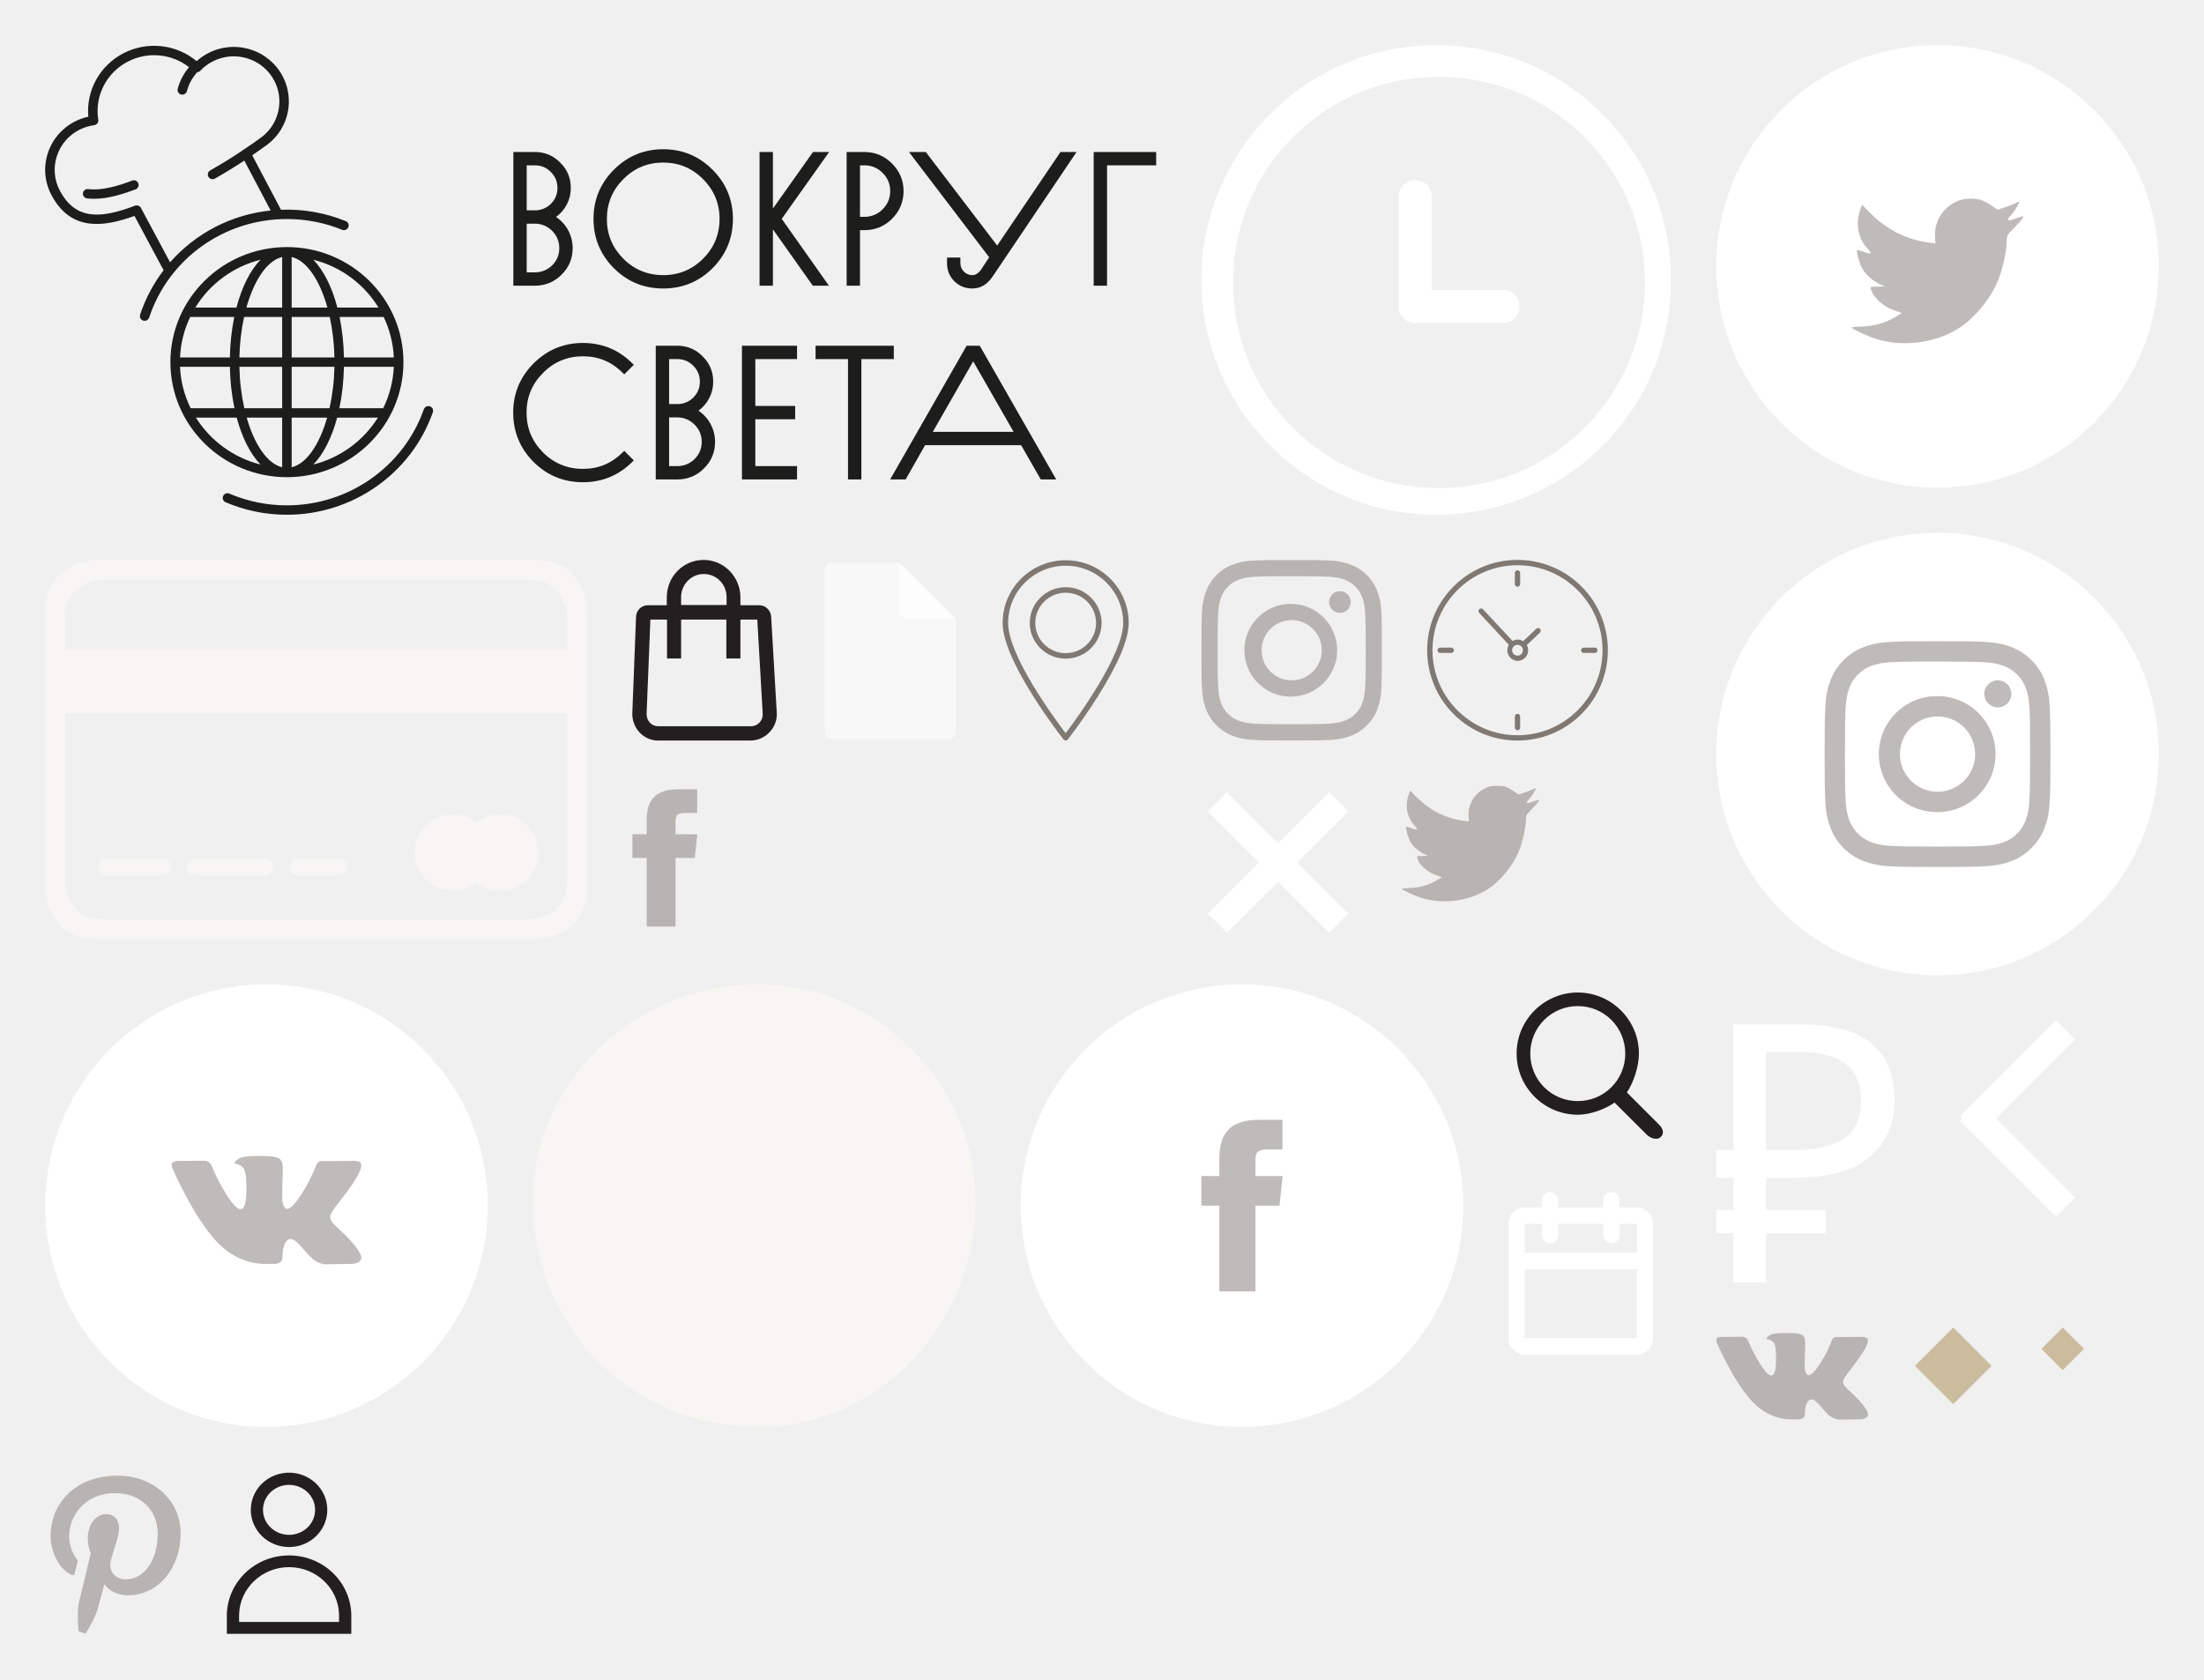
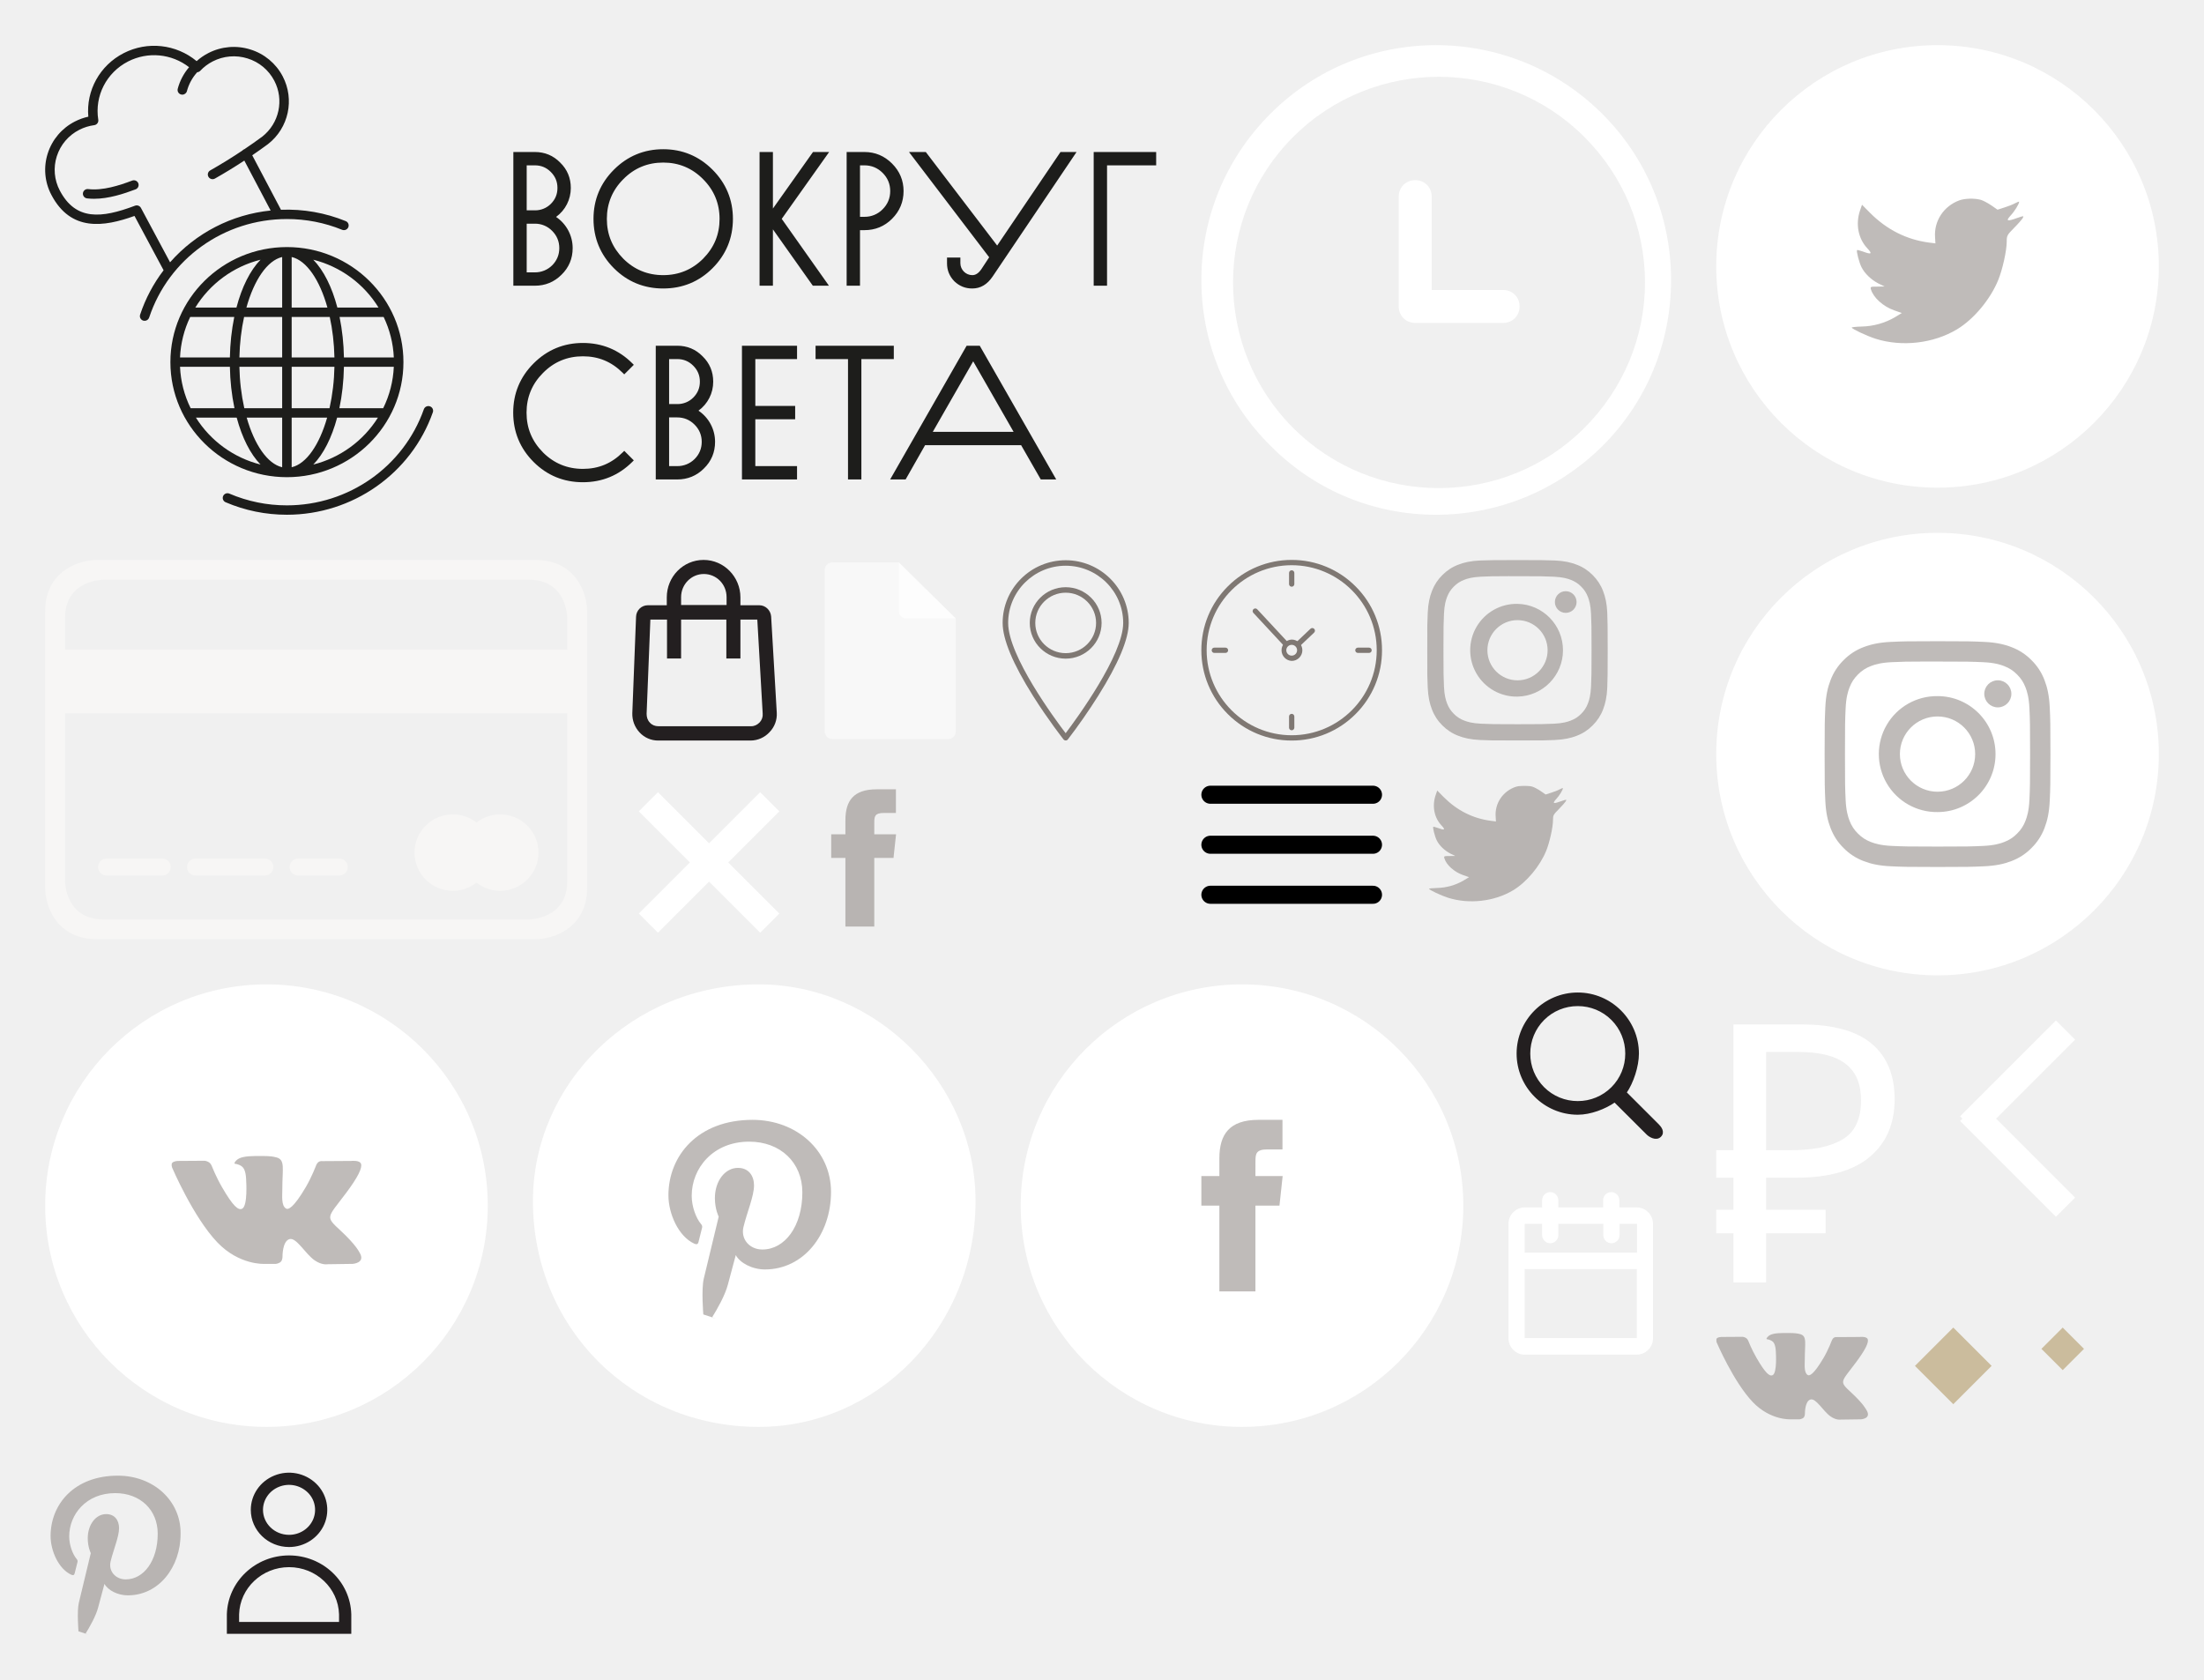
<svg xmlns="http://www.w3.org/2000/svg" xmlns:xlink="http://www.w3.org/1999/xlink" height="186" viewBox="0 0 244 186" width="244">
  <svg height="52" viewBox="0 0 123 52" width="123" x="5" y="5">
    <g fill="#1D1D1B" fill-rule="evenodd">
      <path d="M9.632 14.997c-1.424.539-3.266 1.133-4.866.94a.524.524 0 0 0-.586.452.521.521 0 0 0 .458.578c.254.031.512.045.772.045 1.606 0 3.274-.544 4.599-1.045a.518.518 0 0 0 .303-.67.527.527 0 0 0-.68-.3M16.689 41.244h4.515c.598 2.231 1.516 4.039 2.638 5.194a11.88 11.88 0 0 1-7.153-5.194zm7.153-17.486c-1.14 1.173-2.069 3.02-2.665 5.3h-4.556a11.88 11.88 0 0 1 7.221-5.3zm13.065 5.3H32.35c-.597-2.28-1.526-4.127-2.666-5.3a11.88 11.88 0 0 1 7.222 5.3zm-7.222 17.38c1.123-1.155 2.041-2.963 2.638-5.194h4.516a11.88 11.88 0 0 1-7.154 5.194zm-3.447-5.194v5.494c-1.635-.38-3.075-2.505-3.927-5.494h3.927zm-4.734-5.627h4.734v4.588h-4.192a23.216 23.216 0 0 1-.542-4.588zm4.734-5.52v4.481h-4.734c.033-1.588.216-3.105.518-4.481h4.216zm0-6.639v5.6H22.28c.848-3.046 2.304-5.216 3.958-5.6zm1.052 5.6v-5.6c1.654.384 3.11 2.554 3.958 5.6H27.29zm4.734 5.52H27.29v-4.481h4.216c.302 1.376.485 2.893.518 4.481zm-.807 6.666c-.852 2.99-2.292 5.114-3.927 5.494v-5.494h3.927zm-3.927-1.039v-4.588h4.734a23.222 23.222 0 0 1-.543 4.588H27.29zm10.131 0h-4.85c.298-1.408.474-2.954.505-4.588h5.522a11.502 11.502 0 0 1-1.177 4.588zm.05-10.11a11.502 11.502 0 0 1 1.127 4.483h-5.522a24.615 24.615 0 0 0-.482-4.481h4.86l.017-.002zm-21.415.002h4.878a24.607 24.607 0 0 0-.483 4.481h-5.52a11.501 11.501 0 0 1 1.125-4.481zm-1.126 5.52h5.521a24.52 24.52 0 0 0 .506 4.588h-4.85a11.504 11.504 0 0 1-1.177-4.588zm24.734-.52c0-7.024-5.787-12.739-12.9-12.739s-12.9 5.715-12.9 12.74 5.787 12.74 12.9 12.74 12.9-5.715 12.9-12.74z" />
      <path d="M42.595 39.993a.53.53 0 0 0-.67.32c-2.242 6.367-8.335 10.645-15.161 10.645a16.11 16.11 0 0 1-6.37-1.3.528.528 0 0 0-.692.27.517.517 0 0 0 .274.684c2.15.92 4.434 1.385 6.788 1.385 7.273 0 13.766-4.558 16.155-11.342a.518.518 0 0 0-.324-.662M13.828 24.044l-3.226-6.025a.534.534 0 0 0-.662-.239c-3.723 1.407-6.561 1.66-8.316-1.677a4.902 4.902 0 0 1-.334-3.805 4.974 4.974 0 0 1 2.488-2.923 5.069 5.069 0 0 1 1.653-.516.527.527 0 0 0 .352-.205.514.514 0 0 0 .097-.392c-.423-2.632.902-5.225 3.296-6.454a6.312 6.312 0 0 1 6.757.633 6.034 6.034 0 0 0-1.257 2.39.519.519 0 0 0 .51.65.525.525 0 0 0 .508-.39c.199-.758.581-1.468 1.105-2.055.01-.01.018-.024.027-.036a.527.527 0 0 0 .346-.163c.395-.423.859-.772 1.377-1.037a5.077 5.077 0 0 1 3.853-.33 5.003 5.003 0 0 1 2.96 2.458 4.95 4.95 0 0 1-1.333 6.203c-.636.473-1.295.932-1.964 1.383a.522.522 0 0 0-.24.162 56.533 56.533 0 0 1-3.553 2.194.516.516 0 0 0-.194.71.53.53 0 0 0 .717.192 57.746 57.746 0 0 0 3.253-1.99l2.915 5.528a17.125 17.125 0 0 0-11.135 5.734m12.936-4.791c2.11 0 4.166.4 6.109 1.191.27.11.576-.017.687-.282a.517.517 0 0 0-.286-.679 17.19 17.19 0 0 0-7.168-1.256l-3.182-6.033a54.598 54.598 0 0 0 1.748-1.24 5.987 5.987 0 0 0 1.624-7.505A6.045 6.045 0 0 0 22.72.479a6.134 6.134 0 0 0-4.655.398c-.472.242-.906.541-1.296.892A7.375 7.375 0 0 0 8.69.886C6.048 2.242 4.521 5.022 4.778 7.92a6.124 6.124 0 0 0-1.484.533 6.009 6.009 0 0 0-3.007 3.533 5.922 5.922 0 0 0 .404 4.597c2.153 4.096 5.813 3.547 9.198 2.327l3.222 6.017a16.844 16.844 0 0 0-2.599 4.914.518.518 0 0 0 .5.682.526.526 0 0 0 .5-.358c2.167-6.526 8.296-10.911 15.252-10.911" />
      <g>
        <path d="M54.211 18.29h-.902v-4.982h.902c.697 0 1.276.24 1.769.734.494.494.734 1.072.734 1.767 0 .696-.24 1.274-.73 1.765a2.448 2.448 0 0 1-1.773.716m0 6.87h-.902v-5.392h.902a2.62 2.62 0 0 1 1.913.794c.528.528.795 1.17.795 1.912 0 .74-.267 1.384-.792 1.908a2.677 2.677 0 0 1-1.916.777m2.35-6.138a3.943 3.943 0 0 0 1.632-3.212c0-1.104-.396-2.048-1.172-2.803-.76-.78-1.705-1.175-2.81-1.175h-2.38v14.806h2.38c1.152 0 2.145-.409 2.949-1.213.822-.799 1.238-1.792 1.238-2.95a4.156 4.156 0 0 0-1.836-3.453M62.184 19.234c0-1.707.613-3.185 1.823-4.394C65.21 13.62 66.695 13 68.423 13c1.727 0 3.212.62 4.416 1.842 1.209 1.207 1.822 2.684 1.822 4.392 0 1.725-.597 3.169-1.822 4.412-1.209 1.208-2.695 1.82-4.416 1.82-1.722 0-3.208-.612-4.416-1.818-1.226-1.246-1.823-2.69-1.823-4.414m6.239 7.71c2.132 0 3.967-.753 5.454-2.24 1.501-1.5 2.263-3.34 2.263-5.47 0-2.117-.762-3.95-2.263-5.45s-3.336-2.261-5.454-2.261-3.954.76-5.455 2.26c-1.502 1.5-2.263 3.334-2.263 5.45 0 2.131.761 3.972 2.263 5.472 1.487 1.486 3.322 2.24 5.455 2.24M86.771 26.637l-5.228-7.403 5.25-7.403h-1.787l-4.438 6.261v-6.261h-1.479v14.806h1.479v-6.24l4.418 6.24zM90.7 19.008h-.491v-5.7h.491c.783 0 1.461.282 2.016.836.555.555.837 1.233.837 2.014 0 .782-.282 1.46-.837 2.014a2.762 2.762 0 0 1-2.016.836m4.332-2.85c0-1.178-.43-2.204-1.278-3.051-.847-.847-1.874-1.276-3.054-1.276h-1.97v14.806h1.479v-6.152h.491c1.193 0 2.22-.422 3.054-1.255.848-.848 1.278-1.88 1.278-3.072M103.658 24.787c-.316.464-.641.68-1.024.68a1.33 1.33 0 0 1-1.313-1.312v-.636h-1.478v.636c0 .772.262 1.42.808 1.989.562.538 1.211.8 1.983.8.917 0 1.656-.435 2.261-1.33l9.288-13.783h-1.777l-7.012 10.358L97.56 11.92l-.067-.09H95.63l8.88 11.658-.853 1.299zM116.08 11.83v14.807h1.478V13.308h5.439v-1.477z" />
      </g>
      <g>
        <path d="M59.532 34.453c1.732 0 3.176.602 4.416 1.841l.16.16 1.06-1.058-.16-.16c-1.502-1.5-3.344-2.26-5.476-2.26-2.118 0-3.954.76-5.455 2.26-1.501 1.5-2.262 3.333-2.262 5.45 0 2.13.76 3.972 2.262 5.471 1.487 1.486 3.322 2.24 5.455 2.24 2.132 0 3.974-.76 5.475-2.26l.16-.16-1.059-1.058-.16.16c-1.24 1.238-2.684 1.84-4.416 1.84-1.722 0-3.208-.613-4.415-1.819-1.227-1.245-1.824-2.69-1.824-4.414 0-1.707.613-3.184 1.824-4.393 1.202-1.221 2.687-1.84 4.415-1.84M72.686 43.926c0 .74-.268 1.384-.793 1.908a2.678 2.678 0 0 1-1.916.778h-.902V41.22h.902c.742 0 1.385.267 1.913.795.528.527.796 1.17.796 1.911zm-3.611-4.183V34.76h.902c.697 0 1.275.24 1.769.733.494.494.735 1.072.735 1.768s-.24 1.274-.732 1.764a2.447 2.447 0 0 1-1.772.717h-.902zm3.253.73a3.943 3.943 0 0 0 1.63-3.211c0-1.104-.395-2.049-1.171-2.803-.76-.78-1.705-1.176-2.81-1.176h-2.38V48.09h2.38c1.153 0 2.145-.408 2.949-1.212.822-.8 1.238-1.792 1.238-2.95a4.156 4.156 0 0 0-1.836-3.454zM77.141 48.09h6.097v-1.478h-4.619v-5.187h4.412v-1.478H78.62v-5.186h4.619v-1.478H77.14zM93.951 33.283H85.29v1.478h3.591v13.328h1.48V34.761h3.59zM107.214 42.818h-8.947l4.474-7.808 4.473 7.808zm-3.747-9.535h-1.453L93.546 48.09h1.713l2.154-3.793h10.635l2.175 3.793h1.711l-8.402-14.692-.065-.114z" />
      </g>
    </g>
  </svg>
  <svg height="42" viewBox="0 0 60 42" width="60" x="5" y="62">
    <path d="M40.888 32.407c0 2.339 1.906 4.234 4.258 4.234.986 0 1.882-.346 2.604-.904a4.24 4.24 0 0 0 2.604.904c2.354 0 4.26-1.895 4.26-4.234 0-2.338-1.906-4.234-4.26-4.234-.985 0-1.881.346-2.604.905a4.234 4.234 0 0 0-2.604-.905c-2.352 0-4.258 1.897-4.258 4.234m-13.822 1.6c0 .52.423.941.946.941h4.544a.945.945 0 0 0 .947-.941c0-.52-.424-.941-.947-.941h-4.544a.943.943 0 0 0-.946.94m-11.361 0c0 .52.424.942.947.942h7.667a.945.945 0 0 0 .947-.941c0-.52-.424-.941-.947-.941h-7.667a.943.943 0 0 0-.947.94m-9.846 0c0 .52.424.942.948.942h6.152a.944.944 0 0 0 .947-.941c0-.52-.424-.941-.947-.941H6.807a.944.944 0 0 0-.948.94M57.804 6.444v3.494H2.195V6.443c0-4.185 4.109-4.254 4.282-4.256h47.046c4.21 0 4.28 4.084 4.281 4.256M2.195 35.557V16.994h55.61v18.563c0 4.185-4.11 4.254-4.285 4.255H6.477c-4.21 0-4.28-4.083-4.282-4.255M60 5.716C60 3.738 58.796 0 54.24 0H5.76C3.769 0 0 1.195 0 5.716v30.568C0 38.26 1.204 42 5.76 42h48.48c1.99 0 5.76-1.195 5.76-5.716V5.716z" fill-rule="nonzero" fill="#F7F6F5" />
  </svg>
  <svg height="52" viewBox="0 0 52 52" width="52" x="133" y="5">
    <g fill-rule="nonzero" fill="#FFF">
      <path d="M25.973 52c6.685 0 13.298-2.557 18.418-7.598C49.298 39.502 52 32.968 52 26.009c0-6.96-2.702-13.493-7.609-18.393-10.169-10.155-26.667-10.155-36.764 0-10.17 10.155-10.17 26.63 0 36.714C12.676 49.443 19.289 52 25.973 52zM10.167 10.161c8.879-8.877 23.353-8.877 32.232 0 4.328 4.327 6.715 10.072 6.715 16.114 0 6.043-2.387 11.787-6.715 16.114-8.879 8.877-23.353 8.877-32.232 0-8.879-8.878-8.879-23.35 0-32.228z" />
      <path d="M23.676 30.757h9.73c1.033 0 1.824-.79 1.824-1.825 0-1.033-.79-1.824-1.825-1.824H25.5V16.77c0-1.034-.79-1.824-1.824-1.824s-1.825.79-1.825 1.824v12.162c0 1.034.79 1.825 1.825 1.825z" />
    </g>
  </svg>
  <svg height="49" viewBox="0 0 49 49" width="49" x="5" y="109">
    <g fill="none" fill-rule="evenodd">
      <path d="M0 24.5C0 10.969 10.969 0 24.5 0S49 10.969 49 24.5 38.031 49 24.5 49 0 38.031 0 24.5z" fill="#FFF" />
      <path d="M25.53 30.95s.379-.042.573-.251c.178-.192.172-.553.172-.553s-.024-1.686.758-1.935c.77-.245 1.759 1.63 2.809 2.352.793.545 1.394.426 1.394.426l2.806-.04s1.466-.09.77-1.245c-.057-.095-.405-.855-2.084-2.417-1.76-1.634-1.523-1.37.595-4.198 1.29-1.722 1.805-2.774 1.644-3.223-.153-.43-1.102-.316-1.102-.316l-3.157.02s-.235-.032-.408.071c-.17.102-.28.34-.28.34s-.499 1.332-1.165 2.466c-1.406 2.39-1.968 2.517-2.198 2.37-.536-.347-.402-1.392-.402-2.133 0-2.318.351-3.284-.683-3.534-.343-.084-.596-.138-1.474-.147-1.127-.012-2.08.004-2.62.268-.36.176-.637.569-.467.592.208.027.68.127.931.469.324.441.312 1.43.312 1.43s.186 2.73-.434 3.068c-.425.232-1.009-.242-2.263-2.412-.642-1.11-1.127-2.34-1.127-2.34s-.093-.229-.26-.352c-.203-.15-.485-.196-.485-.196l-3 .02s-.451.012-.617.209c-.147.174-.011.535-.011.535s2.349 5.505 5.01 8.28c2.439 2.543 5.208 2.376 5.208 2.376h1.255z" fill="#7F7873" opacity=".5" />
    </g>
  </svg>
  <svg height="49" viewBox="0 0 49 49" width="49" x="59" y="109">
    <defs>
      <path d="M25 49C10.967 49 0 38.029 0 24 0 10.969 10.967 0 25 0c13.03 0 24 10.969 24 24 0 14.029-10.97 25-24 25z" id="a" />
    </defs>
    <g fill="none" fill-rule="evenodd">
      <mask id="b" fill="#fff">
        <use xlink:href="#a" />
      </mask>
-       <use fill="#F7F6F2" xlink:href="#a" />
-       <path d="M18.863 36.547s-.233-2.768.05-3.962c.255-1.078 1.652-6.863 1.652-6.863s-.421-.827-.421-2.05c0-1.92 1.134-3.353 2.55-3.353 1.201 0 1.782.884 1.782 1.945 0 1.185-.77 2.955-1.167 4.597-.332 1.376.704 2.496 2.087 2.496 2.505 0 4.43-2.589 4.43-6.324 0-3.307-2.423-5.618-5.886-5.618-4.01 0-6.363 2.948-6.363 5.993 0 1.186.465 2.46 1.048 3.151a.41.41 0 0 1 .098.397c-.107.436-.345 1.374-.392 1.565-.061.253-.204.307-.473.186C16.1 27.904 15 25.381 15 23.357 15 19.002 18.23 15 24.311 15 29.201 15 33 18.414 33 22.975c0 4.76-3.063 8.59-7.313 8.59-1.429 0-2.771-.728-3.231-1.587l-.878 3.282c-.318 1.2-1.178 2.703-1.75 3.62 1.317.401-.965-.333-.965-.333z" fill="#FFFFFFF" opacity=".5" mask="url(#b)" />
+       <use fill="#FFF" xlink:href="#a" />
+       <path d="M18.863 36.547s-.233-2.768.05-3.962c.255-1.078 1.652-6.863 1.652-6.863s-.421-.827-.421-2.05c0-1.92 1.134-3.353 2.55-3.353 1.201 0 1.782.884 1.782 1.945 0 1.185-.77 2.955-1.167 4.597-.332 1.376.704 2.496 2.087 2.496 2.505 0 4.43-2.589 4.43-6.324 0-3.307-2.423-5.618-5.886-5.618-4.01 0-6.363 2.948-6.363 5.993 0 1.186.465 2.46 1.048 3.151a.41.41 0 0 1 .098.397c-.107.436-.345 1.374-.392 1.565-.061.253-.204.307-.473.186C16.1 27.904 15 25.381 15 23.357 15 19.002 18.23 15 24.311 15 29.201 15 33 18.414 33 22.975c0 4.76-3.063 8.59-7.313 8.59-1.429 0-2.771-.728-3.231-1.587l-.878 3.282c-.318 1.2-1.178 2.703-1.75 3.62 1.317.401-.965-.333-.965-.333z" fill="#7F7873" opacity=".5" mask="url(#b)" />
    </g>
  </svg>
  <svg height="49" viewBox="0 0 49 49" width="49" x="113" y="109">
    <g fill="none" fill-rule="evenodd">
      <path d="M0 24.5C0 10.969 10.969 0 24.5 0S49 10.969 49 24.5 38.031 49 24.5 49 0 38.031 0 24.5z" fill="#FFF" />
      <path d="M25.985 34v-9.501h2.662L29 21.225h-3.015l.004-1.639c0-.854.082-1.311 1.328-1.311h1.664V15h-2.663c-3.198 0-4.324 1.588-4.324 4.26v1.965H20V24.5h1.994V34h3.99z" fill="#7F7873" opacity=".5" />
    </g>
  </svg>
  <svg height="49" viewBox="0 0 49 49" width="49" x="190" y="5">
    <g fill="none" fill-rule="evenodd">
      <path d="M0 24.5C0 10.969 10.969 0 24.5 0S49 10.969 49 24.5 38.031 49 24.5 49 0 38.031 0 24.5z" fill="#FFF" />
      <path d="M24.226 21.256l.04.692-.686-.084c-2.498-.325-4.681-1.427-6.534-3.277l-.907-.918-.233.678c-.494 1.511-.178 3.107.851 4.18.55.594.426.678-.521.325-.33-.113-.618-.198-.646-.155-.096.099.234 1.384.495 1.892.356.707 1.084 1.399 1.88 1.808l.673.325-.796.014c-.769 0-.796.014-.714.31.274.919 1.36 1.893 2.567 2.317l.851.297-.741.452a7.62 7.62 0 0 1-3.68 1.045c-.617.014-1.125.07-1.125.113 0 .141 1.675.932 2.65 1.243 2.924.918 6.397.522 9.006-1.046 1.853-1.115 3.706-3.333 4.571-5.48.467-1.143.934-3.234.934-4.236 0-.65.04-.735.81-1.512.453-.452.878-.946.96-1.087.138-.268.124-.268-.576-.028-1.167.423-1.332.367-.755-.269.426-.452.934-1.27.934-1.51 0-.043-.206.027-.44.154-.247.142-.796.354-1.208.48l-.741.24-.673-.465c-.37-.255-.892-.537-1.167-.622-.7-.198-1.77-.17-2.402.057-1.716.635-2.801 2.274-2.677 4.067z" fill="#7F7873" opacity=".5" />
    </g>
  </svg>
  <svg height="49" viewBox="0 0 49 49" width="49" x="190" y="59">
    <g fill="none" fill-rule="evenodd">
      <path d="M0 24.5C0 10.969 10.969 0 24.5 0S49 10.969 49 24.5 38.031 49 24.5 49 0 38.031 0 24.5z" fill="#FFF" />
      <path d="M24.501 12c-3.395 0-3.82.015-5.154.076-1.33.06-2.24.271-3.034.58a6.12 6.12 0 0 0-2.214 1.442 6.136 6.136 0 0 0-1.443 2.214c-.31.795-.52 1.703-.58 3.034-.06 1.333-.076 1.76-.076 5.154 0 3.395.015 3.82.076 5.153.06 1.33.271 2.239.58 3.034.32.822.747 1.52 1.442 2.214a6.12 6.12 0 0 0 2.214 1.443c.795.309 1.703.52 3.034.58 1.333.061 1.759.076 5.154.076s3.82-.015 5.153-.076c1.33-.06 2.24-.271 3.035-.58a6.116 6.116 0 0 0 2.213-1.443 6.136 6.136 0 0 0 1.443-2.214c.307-.795.518-1.704.58-3.034.06-1.333.076-1.758.076-5.153 0-3.395-.016-3.82-.076-5.154-.062-1.33-.273-2.24-.58-3.034a6.135 6.135 0 0 0-1.443-2.214 6.11 6.11 0 0 0-2.214-1.442c-.796-.309-1.705-.52-3.036-.58-1.333-.061-1.758-.076-5.154-.076h.004zm-1.121 2.253H24.5c3.338 0 3.733.012 5.051.071 1.219.056 1.88.26 2.321.43.583.228 1 .498 1.437.936.437.437.708.854.935 1.437.171.44.375 1.102.43 2.32.06 1.318.073 1.714.073 5.05s-.013 3.732-.073 5.05c-.055 1.218-.259 1.88-.43 2.32a3.865 3.865 0 0 1-.935 1.436 3.866 3.866 0 0 1-1.437.935c-.44.172-1.102.375-2.32.43-1.318.06-1.714.073-5.052.073-3.338 0-3.733-.013-5.05-.073-1.22-.056-1.881-.26-2.322-.43-.583-.227-1-.498-1.438-.935a3.874 3.874 0 0 1-.935-1.437c-.171-.44-.375-1.102-.43-2.32-.06-1.318-.072-1.714-.072-5.052 0-3.338.012-3.732.072-5.05.055-1.218.259-1.88.43-2.32.227-.584.498-1 .935-1.438a3.88 3.88 0 0 1 1.438-.935c.44-.172 1.102-.375 2.321-.431 1.153-.052 1.6-.068 3.93-.07v.003zm7.794 2.075a1.5 1.5 0 1 0 0 3 1.5 1.5 0 0 0 0-3zM24.5 18.081a6.42 6.42 0 1 0 .001 12.839 6.42 6.42 0 0 0-.001-12.84zm0 2.252a4.167 4.167 0 1 1 0 8.334 4.167 4.167 0 0 1 0-8.334z" fill="#7F7873" opacity=".5" />
    </g>
  </svg>
  <svg height="29" viewBox="0 0 22 29" width="22" x="190" y="113">
    <text transform="translate(-108 -55)" fill="#FFF" fill-rule="evenodd" font-size="40" font-family="SFUIText-Regular, SF UI Text">
      <tspan x="106.031" y="84">₽</tspan>
    </text>
  </svg>
  <svg height="22" viewBox="0 0 13 22" width="13" x="217" y="113">
    <path d="M3.985 10.864l8.743-8.743L10.607 0 0 10.607l.257.257-.257.257 10.607 10.607 2.12-2.121-8.742-8.743z" fill="#FFF" fill-rule="evenodd" />
  </svg>
  <svg height="20" viewBox="0 0 20 20" width="20" x="133" y="62">
-     <path d="M10 0C7.286 0 6.945.012 5.879.06 4.813.11 4.086.278 3.45.525A4.897 4.897 0 0 0 1.68 1.678 4.909 4.909 0 0 0 .525 3.45C.277 4.085.108 4.812.06 5.876.013 6.943 0 7.284 0 10c0 2.716.012 3.056.06 4.122.05 1.065.218 1.792.465 2.427a4.9 4.9 0 0 0 1.153 1.772 4.897 4.897 0 0 0 1.771 1.154c.636.247 1.363.416 2.428.465 1.066.048 1.407.06 4.123.06s3.056-.012 4.122-.06c1.065-.05 1.792-.218 2.429-.465a4.893 4.893 0 0 0 1.77-1.154 4.909 4.909 0 0 0 1.154-1.771c.246-.636.415-1.363.465-2.428.047-1.066.06-1.406.06-4.122s-.013-3.057-.06-4.123c-.05-1.065-.22-1.792-.465-2.427a4.908 4.908 0 0 0-1.154-1.772A4.887 4.887 0 0 0 16.55.525C15.912.278 15.185.109 14.12.06 13.055.012 12.716 0 9.999 0H10zm-.896 1.802H10c2.67 0 2.986.01 4.04.058.976.044 1.505.207 1.857.344.467.181.8.398 1.15.748.35.35.566.683.748 1.15.137.352.3.881.344 1.856.048 1.054.059 1.371.059 4.04 0 2.668-.01 2.985-.059 4.04-.044.974-.207 1.503-.344 1.856a3.092 3.092 0 0 1-.748 1.148c-.35.35-.683.567-1.15.748-.352.138-.881.3-1.856.345-1.054.048-1.371.058-4.041.058-2.67 0-2.987-.01-4.04-.058-.976-.045-1.505-.208-1.858-.345a3.097 3.097 0 0 1-1.15-.748 3.1 3.1 0 0 1-.748-1.15c-.137-.351-.3-.88-.345-1.856-.047-1.054-.057-1.37-.057-4.04 0-2.671.01-2.986.057-4.04.045-.975.208-1.505.345-1.857.181-.467.398-.8.748-1.15.35-.35.683-.567 1.15-.748.353-.138.882-.3 1.857-.345.923-.042 1.28-.054 3.144-.056v.002zm6.235 1.66a1.2 1.2 0 1 0 0 2.401 1.2 1.2 0 0 0 0-2.4zM10 4.865a5.136 5.136 0 1 0 0 10.27 5.136 5.136 0 0 0 0-10.27zm0 1.802a3.333 3.333 0 1 1 0 6.666 3.333 3.333 0 0 1 0-6.666z" fill="#7F7873" fill-rule="evenodd" opacity=".5" />
-   </svg>
-   <svg height="20" viewBox="0 0 20 20" width="20" x="158" y="62">
    <g fill="#7F7873" fill-rule="evenodd">
      <path d="M10 .586C4.809.586.586 4.809.586 10S4.809 19.414 10 19.414c5.19 0 9.414-4.223 9.414-9.414S15.191.586 10 .586zM10 20a9.935 9.935 0 0 1-7.071-2.929A9.935 9.935 0 0 1 0 10a9.935 9.935 0 0 1 2.929-7.071A9.934 9.934 0 0 1 10 0a9.934 9.934 0 0 1 7.071 2.929A9.935 9.935 0 0 1 20 10a9.935 9.935 0 0 1-2.929 7.071A9.935 9.935 0 0 1 10 20z" />
      <path d="M10.684 9.644a.293.293 0 0 1-.202-.505l1.597-1.516a.293.293 0 0 1 .404.425l-1.598 1.516a.29.29 0 0 1-.2.08M9.298 9.538a.292.292 0 0 1-.214-.093L5.76 5.87a.293.293 0 1 1 .43-.398l3.323 3.574a.293.293 0 0 1-.215.492" />
      <path d="M10 9.403a.597.597 0 1 0 .002 1.195A.597.597 0 0 0 10 9.403zm0 1.78a1.184 1.184 0 0 1 0-2.365c.652 0 1.182.53 1.182 1.182 0 .652-.53 1.182-1.182 1.182zM10 2.967a.293.293 0 0 1-.293-.293V1.44a.293.293 0 1 1 .586 0v1.234a.293.293 0 0 1-.293.293M10 18.863a.293.293 0 0 1-.293-.293v-1.234a.293.293 0 1 1 .586 0v1.234a.293.293 0 0 1-.293.293M18.565 10.298H17.33a.293.293 0 1 1 0-.586h1.234a.293.293 0 0 1 0 .586M2.669 10.298H1.435a.293.293 0 1 1 0-.586H2.67a.293.293 0 1 1 0 .586" />
    </g>
+   </svg>
+   <svg height="20" viewBox="0 0 20 20" width="20" x="158" y="62">
+     <path d="M10 0C7.286 0 6.945.012 5.879.06 4.813.11 4.086.278 3.45.525A4.897 4.897 0 0 0 1.68 1.678 4.909 4.909 0 0 0 .525 3.45C.277 4.085.108 4.812.06 5.876.013 6.943 0 7.284 0 10c0 2.716.012 3.056.06 4.122.05 1.065.218 1.792.465 2.427a4.9 4.9 0 0 0 1.153 1.772 4.897 4.897 0 0 0 1.771 1.154c.636.247 1.363.416 2.428.465 1.066.048 1.407.06 4.123.06s3.056-.012 4.122-.06c1.065-.05 1.792-.218 2.429-.465a4.893 4.893 0 0 0 1.77-1.154 4.909 4.909 0 0 0 1.154-1.771c.246-.636.415-1.363.465-2.428.047-1.066.06-1.406.06-4.122s-.013-3.057-.06-4.123c-.05-1.065-.22-1.792-.465-2.427a4.908 4.908 0 0 0-1.154-1.772A4.887 4.887 0 0 0 16.55.525C15.912.278 15.185.109 14.12.06 13.055.012 12.716 0 9.999 0H10zm-.896 1.802H10c2.67 0 2.986.01 4.04.058.976.044 1.505.207 1.857.344.467.181.8.398 1.15.748.35.35.566.683.748 1.15.137.352.3.881.344 1.856.048 1.054.059 1.371.059 4.04 0 2.668-.01 2.985-.059 4.04-.044.974-.207 1.503-.344 1.856a3.092 3.092 0 0 1-.748 1.148c-.35.35-.683.567-1.15.748-.352.138-.881.3-1.856.345-1.054.048-1.371.058-4.041.058-2.67 0-2.987-.01-4.04-.058-.976-.045-1.505-.208-1.858-.345a3.097 3.097 0 0 1-1.15-.748 3.1 3.1 0 0 1-.748-1.15c-.137-.351-.3-.88-.345-1.856-.047-1.054-.057-1.37-.057-4.04 0-2.671.01-2.986.057-4.04.045-.975.208-1.505.345-1.857.181-.467.398-.8.748-1.15.35-.35.683-.567 1.15-.748.353-.138.882-.3 1.857-.345.923-.042 1.28-.054 3.144-.056v.002zm6.235 1.66a1.2 1.2 0 1 0 0 2.401 1.2 1.2 0 0 0 0-2.4zM10 4.865a5.136 5.136 0 1 0 0 10.27 5.136 5.136 0 0 0 0-10.27zm0 1.802a3.333 3.333 0 1 1 0 6.666 3.333 3.333 0 0 1 0-6.666z" fill="#7F7873" fill-rule="evenodd" opacity=".5" />
  </svg>
  <svg height="20" viewBox="0 0 16 20" width="16" x="70" y="62">
    <path d="M15.994 16.909l-.623-10.647c-.052-.687-.623-1.242-1.298-1.242H11.97v-.872C11.97 1.876 10.153 0 7.894 0 5.635 0 3.818 1.85 3.818 4.148v.872H1.715c-.7 0-1.272.555-1.298 1.268L.002 16.962c-.026.792.26 1.558.804 2.14A2.786 2.786 0 0 0 2.857 20h10.255a2.87 2.87 0 0 0 2.077-.925 2.83 2.83 0 0 0 .805-2.166zM5.402 4.122c0-1.4 1.116-2.563 2.518-2.563 1.402 0 2.518 1.136 2.518 2.563v.871H5.402v-.871zm8.697 13.87c-.26.264-.571.423-.935.423H2.884c-.364 0-.702-.132-.935-.397-.26-.264-.364-.607-.364-.977l.416-10.436h1.843v4.306h1.558V6.605h5.01v4.306h1.558V6.605h1.87l.596 10.41a1.26 1.26 0 0 1-.337.977z" fill-rule="nonzero" fill="#231F20" />
  </svg>
  <svg height="20" viewBox="0 0 15 20" width="15" x="91" y="62">
    <g fill="#FFF" fill-rule="evenodd">
      <path d="M.302 19.007V1.102c0-.459.377-.83.842-.83h7.361l6.304 6.212v12.523c0 .458-.378.83-.842.83H1.144a.836.836 0 0 1-.842-.83z" opacity=".5" />
      <path d="M8.505.272l6.304 6.212H9.347a.836.836 0 0 1-.842-.83V.272z" opacity=".67" />
    </g>
  </svg>
  <svg height="20" viewBox="0 0 14 20" width="14" x="111" y="62">
    <g fill="#7F7873" fill-rule="evenodd">
      <path d="M6.98.642C3.468.642.61 3.483.61 6.977c0 3.641 5.177 10.648 6.367 12.21 1.188-1.573 6.37-8.644 6.37-12.21 0-3.494-2.857-6.335-6.368-6.335zm0 19.35a.307.307 0 0 1-.24-.116c-.017-.021-1.698-2.16-3.356-4.79C1.139 11.524 0 8.796 0 6.976 0 3.149 3.131.035 6.98.035c3.848 0 6.978 3.114 6.978 6.943 0 1.782-1.138 4.5-3.383 8.076a65.242 65.242 0 0 1-3.354 4.822.304.304 0 0 1-.24.117H6.98z" />
      <path d="M6.98 3.629c-1.856 0-3.366 1.502-3.366 3.348 0 1.845 1.51 3.347 3.366 3.347 1.855 0 3.365-1.502 3.365-3.347 0-1.846-1.51-3.348-3.365-3.348zm0 7.302c-2.193 0-3.977-1.774-3.977-3.954 0-2.181 1.784-3.956 3.977-3.956 2.192 0 3.975 1.775 3.975 3.956 0 2.18-1.783 3.954-3.975 3.954z" />
+     </g>
+   </svg>
+   <svg height="14" viewBox="0 0 20 14" width="20" x="133" y="87">
+     <g stroke="#000" stroke-width="2" fill="none" fill-rule="evenodd" stroke-linecap="round" stroke-linejoin="round">
+       <path d="M1 6.538h18M1 1h18M1 12.077h18" />
    </g>
  </svg>
  <svg height="18" viewBox="0 0 18 18" width="18" x="167" y="109">
    <path d="M7.674 1C4.004 1 1 3.995 1 7.663c0 3.669 3.004 6.67 6.674 6.67 1.412 0 3.01-.62 4.087-1.37l3.609 3.598c.223.227.956.7 1.423.256.467-.444.03-.997-.206-1.233l-3.608-3.606c.758-1.084 1.363-2.904 1.363-4.315C14.342 3.995 11.339 1 7.674 1zm5.354 6.663a5.336 5.336 0 0 1-5.353 5.358 5.338 5.338 0 0 1-5.361-5.358 5.338 5.338 0 0 1 5.361-5.358 5.336 5.336 0 0 1 5.353 5.358z" stroke-width=".2" stroke="#231F20" fill="#231F20" fill-rule="evenodd" />
  </svg>
  <svg height="18" viewBox="0 0 16 18" width="16" x="167" y="132">
    <path d="M1.795 18h12.41A1.81 1.81 0 0 0 16 16.186V3.514A1.81 1.81 0 0 0 14.205 1.7h-1.93V.907A.905.905 0 0 0 11.377 0a.905.905 0 0 0-.897.907V1.7H5.52V.907A.905.905 0 0 0 4.623 0a.905.905 0 0 0-.898.907V1.7h-1.93A1.81 1.81 0 0 0 0 3.514v12.65C0 17.184.808 18 1.795 18zm0-1.814V8.524h12.41v7.64H1.795v.022zm1.93-12.672V4.76c0 .498.404.907.898.907a.905.905 0 0 0 .897-.907V3.514h4.982V4.76c0 .498.404.907.898.907a.905.905 0 0 0 .897-.907V3.514h1.93V6.71H1.795V3.514h1.93z" fill-rule="nonzero" fill="#FFF" />
  </svg>
  <svg height="18" viewBox="0 0 15 18" width="15" x="5" y="163">
    <path d="M3.69 17.638s-.186-2.215.04-3.17c.204-.862 1.322-5.49 1.322-5.49s-.337-.662-.337-1.64c0-1.537.908-2.683 2.04-2.683.961 0 1.426.708 1.426 1.556 0 .948-.616 2.365-.934 3.678-.265 1.1.564 1.996 1.67 1.996 2.004 0 3.544-2.07 3.544-5.059 0-2.645-1.939-4.494-4.709-4.494-3.208 0-5.09 2.358-5.09 4.794 0 .95.371 1.968.838 2.521.092.11.105.205.078.318-.085.348-.276 1.099-.313 1.252-.05.202-.164.245-.378.149C1.48 10.723.6 8.705.6 7.086.6 3.6 3.184.4 8.05.4 11.96.4 15 3.131 15 6.78c0 3.807-2.45 6.872-5.85 6.872-1.143 0-2.218-.583-2.585-1.27l-.703 2.626c-.254.96-.942 2.162-1.4 2.896 1.054.321-.772-.266-.772-.266z" fill="#7F7873" fill-rule="evenodd" opacity=".5" />
  </svg>
  <svg height="18" viewBox="0 0 14 18" width="14" x="25" y="163">
    <g fill-rule="nonzero" fill="none">
      <path d="M7 7.627c1.444 0 2.742-.843 3.29-2.13a3.358 3.358 0 0 0-.767-3.738A3.648 3.648 0 0 0 5.63 1.01c-1.329.536-2.19 1.79-2.19 3.177.003 1.895 1.591 3.438 3.56 3.44z" stroke="#231F20" stroke-width="1.35" />
      <path d="M13.89 15.757c-.096-3.631-3.152-6.526-6.888-6.526-3.736 0-6.791 2.895-6.887 6.526v2.155H13.89v-2.155zm-1.355.84H1.47v-.84c.086-2.91 2.537-5.227 5.532-5.227s5.447 2.316 5.533 5.227v.84z" fill="#231F20" />
    </g>
  </svg>
-   <svg height="17" viewBox="0 0 17 17" width="17" x="133" y="87">
+   <svg height="17" viewBox="0 0 17 17" width="17" x="70" y="87">
    <path d="M8.5 6.379L2.843.722.722 2.843 6.379 8.5.722 14.157l2.121 2.121L8.5 10.621l5.657 5.657 2.121-2.121L10.621 8.5l5.657-5.657L14.157.722 8.5 6.379z" fill="#FFF" fill-rule="evenodd" />
  </svg>
  <svg height="11" viewBox="0 0 17 11" width="17" x="190" y="147">
    <path d="M9.224 10.16s.303-.034.458-.2c.143-.154.138-.443.138-.443s-.02-1.349.606-1.548c.616-.196 1.408 1.304 2.247 1.881.635.437 1.116.341 1.116.341l2.244-.031s1.174-.073.617-.997c-.046-.076-.324-.684-1.668-1.933-1.407-1.308-1.218-1.096.476-3.359 1.032-1.378 1.445-2.219 1.316-2.578-.123-.344-.882-.253-.882-.253l-2.526.016s-.187-.026-.326.057c-.136.082-.224.272-.224.272s-.399 1.066-.932 1.973c-1.125 1.912-1.575 2.014-1.759 1.895-.428-.277-.321-1.113-.321-1.706 0-1.854.281-2.627-.546-2.827C8.983.653 8.78.61 8.078.602c-.9-.009-1.663.003-2.096.215-.287.14-.51.455-.374.473.167.022.545.102.746.375.259.353.25 1.145.25 1.145s.148 2.183-.348 2.454c-.34.186-.807-.194-1.81-1.93-.514-.888-.902-1.871-.902-1.871s-.074-.184-.208-.282c-.162-.12-.388-.157-.388-.157l-2.4.016s-.361.01-.493.167c-.118.14-.01.428-.01.428s1.88 4.404 4.008 6.624c1.952 2.034 4.167 1.9 4.167 1.9h1.004z" fill="#7F7873" fill-rule="evenodd" opacity=".5" />
  </svg>
-   <svg height="13" viewBox="0 0 16 13" width="16" x="155" y="87">
+   <svg height="13" viewBox="0 0 16 13" width="16" x="158" y="87">
    <path d="M7.58 3.405l.033.554-.549-.068C5.065 3.63 3.32 2.75 1.836 1.27L1.112.535l-.187.542c-.396 1.21-.143 2.486.68 3.345.44.474.341.542-.417.26-.263-.09-.494-.158-.516-.125-.077.08.187 1.108.396 1.514.285.565.867 1.12 1.504 1.447l.538.26-.637.01c-.615 0-.637.012-.57.25.219.734 1.087 1.513 2.053 1.852l.681.238-.593.361a6.096 6.096 0 0 1-2.943.836c-.495.012-.901.057-.901.09 0 .114 1.34.746 2.12.995 2.339.734 5.118.418 7.204-.836 1.483-.893 2.966-2.667 3.658-4.384.373-.915.747-2.587.747-3.39 0-.52.032-.587.648-1.209.362-.361.702-.757.768-.87.11-.214.1-.214-.46-.022-.934.339-1.066.294-.605-.215.34-.361.747-1.017.747-1.209 0-.034-.165.023-.352.125-.197.113-.637.282-.966.384l-.593.192-.538-.373c-.297-.203-.714-.43-.934-.497-.56-.158-1.417-.136-1.922.045-1.373.508-2.24 1.82-2.142 3.254z" fill="#7F7873" fill-rule="evenodd" opacity=".5" />
  </svg>
-   <svg height="16" viewBox="0 0 8 16" width="8" x="70" y="87">
+   <svg height="16" viewBox="0 0 8 16" width="8" x="92" y="87">
    <path d="M4.788 15.6V8h2.13L7.2 5.38H4.788l.003-1.311c0-.683.066-1.05 1.062-1.05h1.332V.4h-2.13c-2.56 0-3.46 1.27-3.46 3.407V5.38H0V8h1.595v7.6h3.193z" fill="#7F7873" fill-rule="evenodd" opacity=".5" />
  </svg>
  <svg height="9" viewBox="0 0 9 9" width="9" x="212" y="147">
    <path d="M0 4.243L4.244 0l4.243 4.243-4.243 4.242z" fill="#CBBC9D" fill-rule="evenodd" />
  </svg>
  <svg height="5" viewBox="0 0 9 9" width="5" x="226" y="147">
    <path d="M0 4.243L4.244 0l4.243 4.243-4.243 4.242z" fill="#CBBC9D" fill-rule="evenodd" />
  </svg>
</svg>
